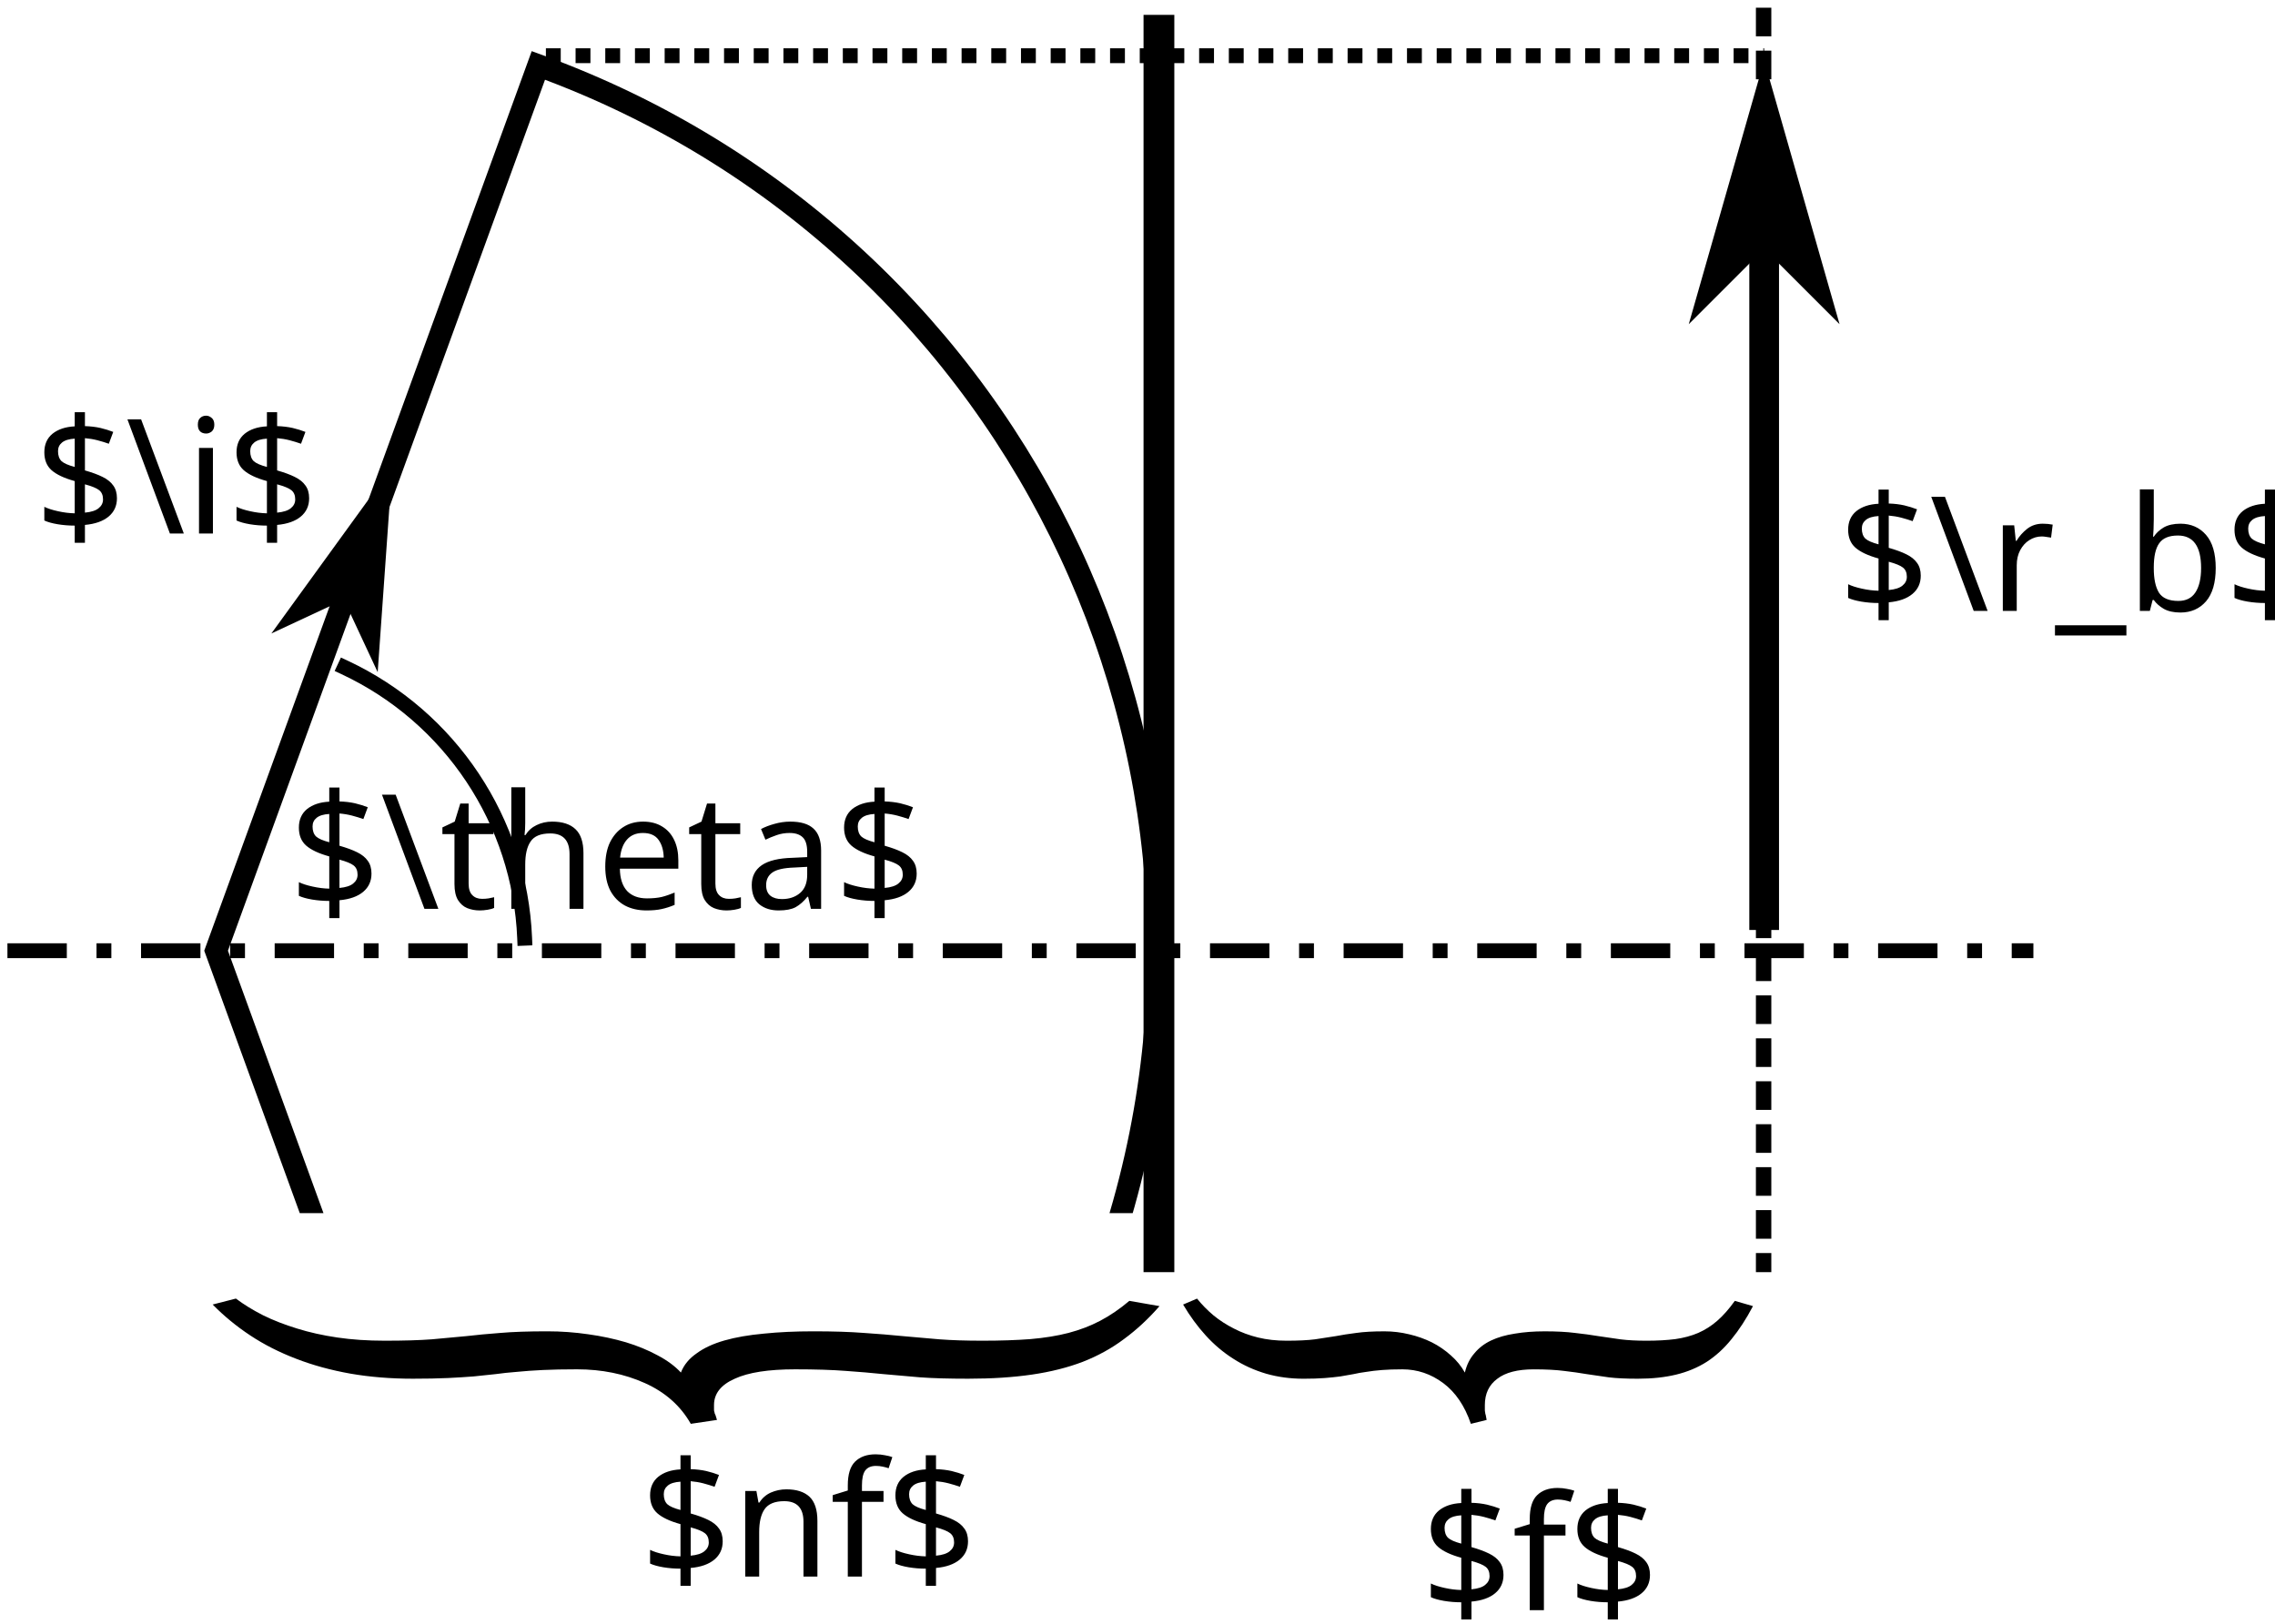
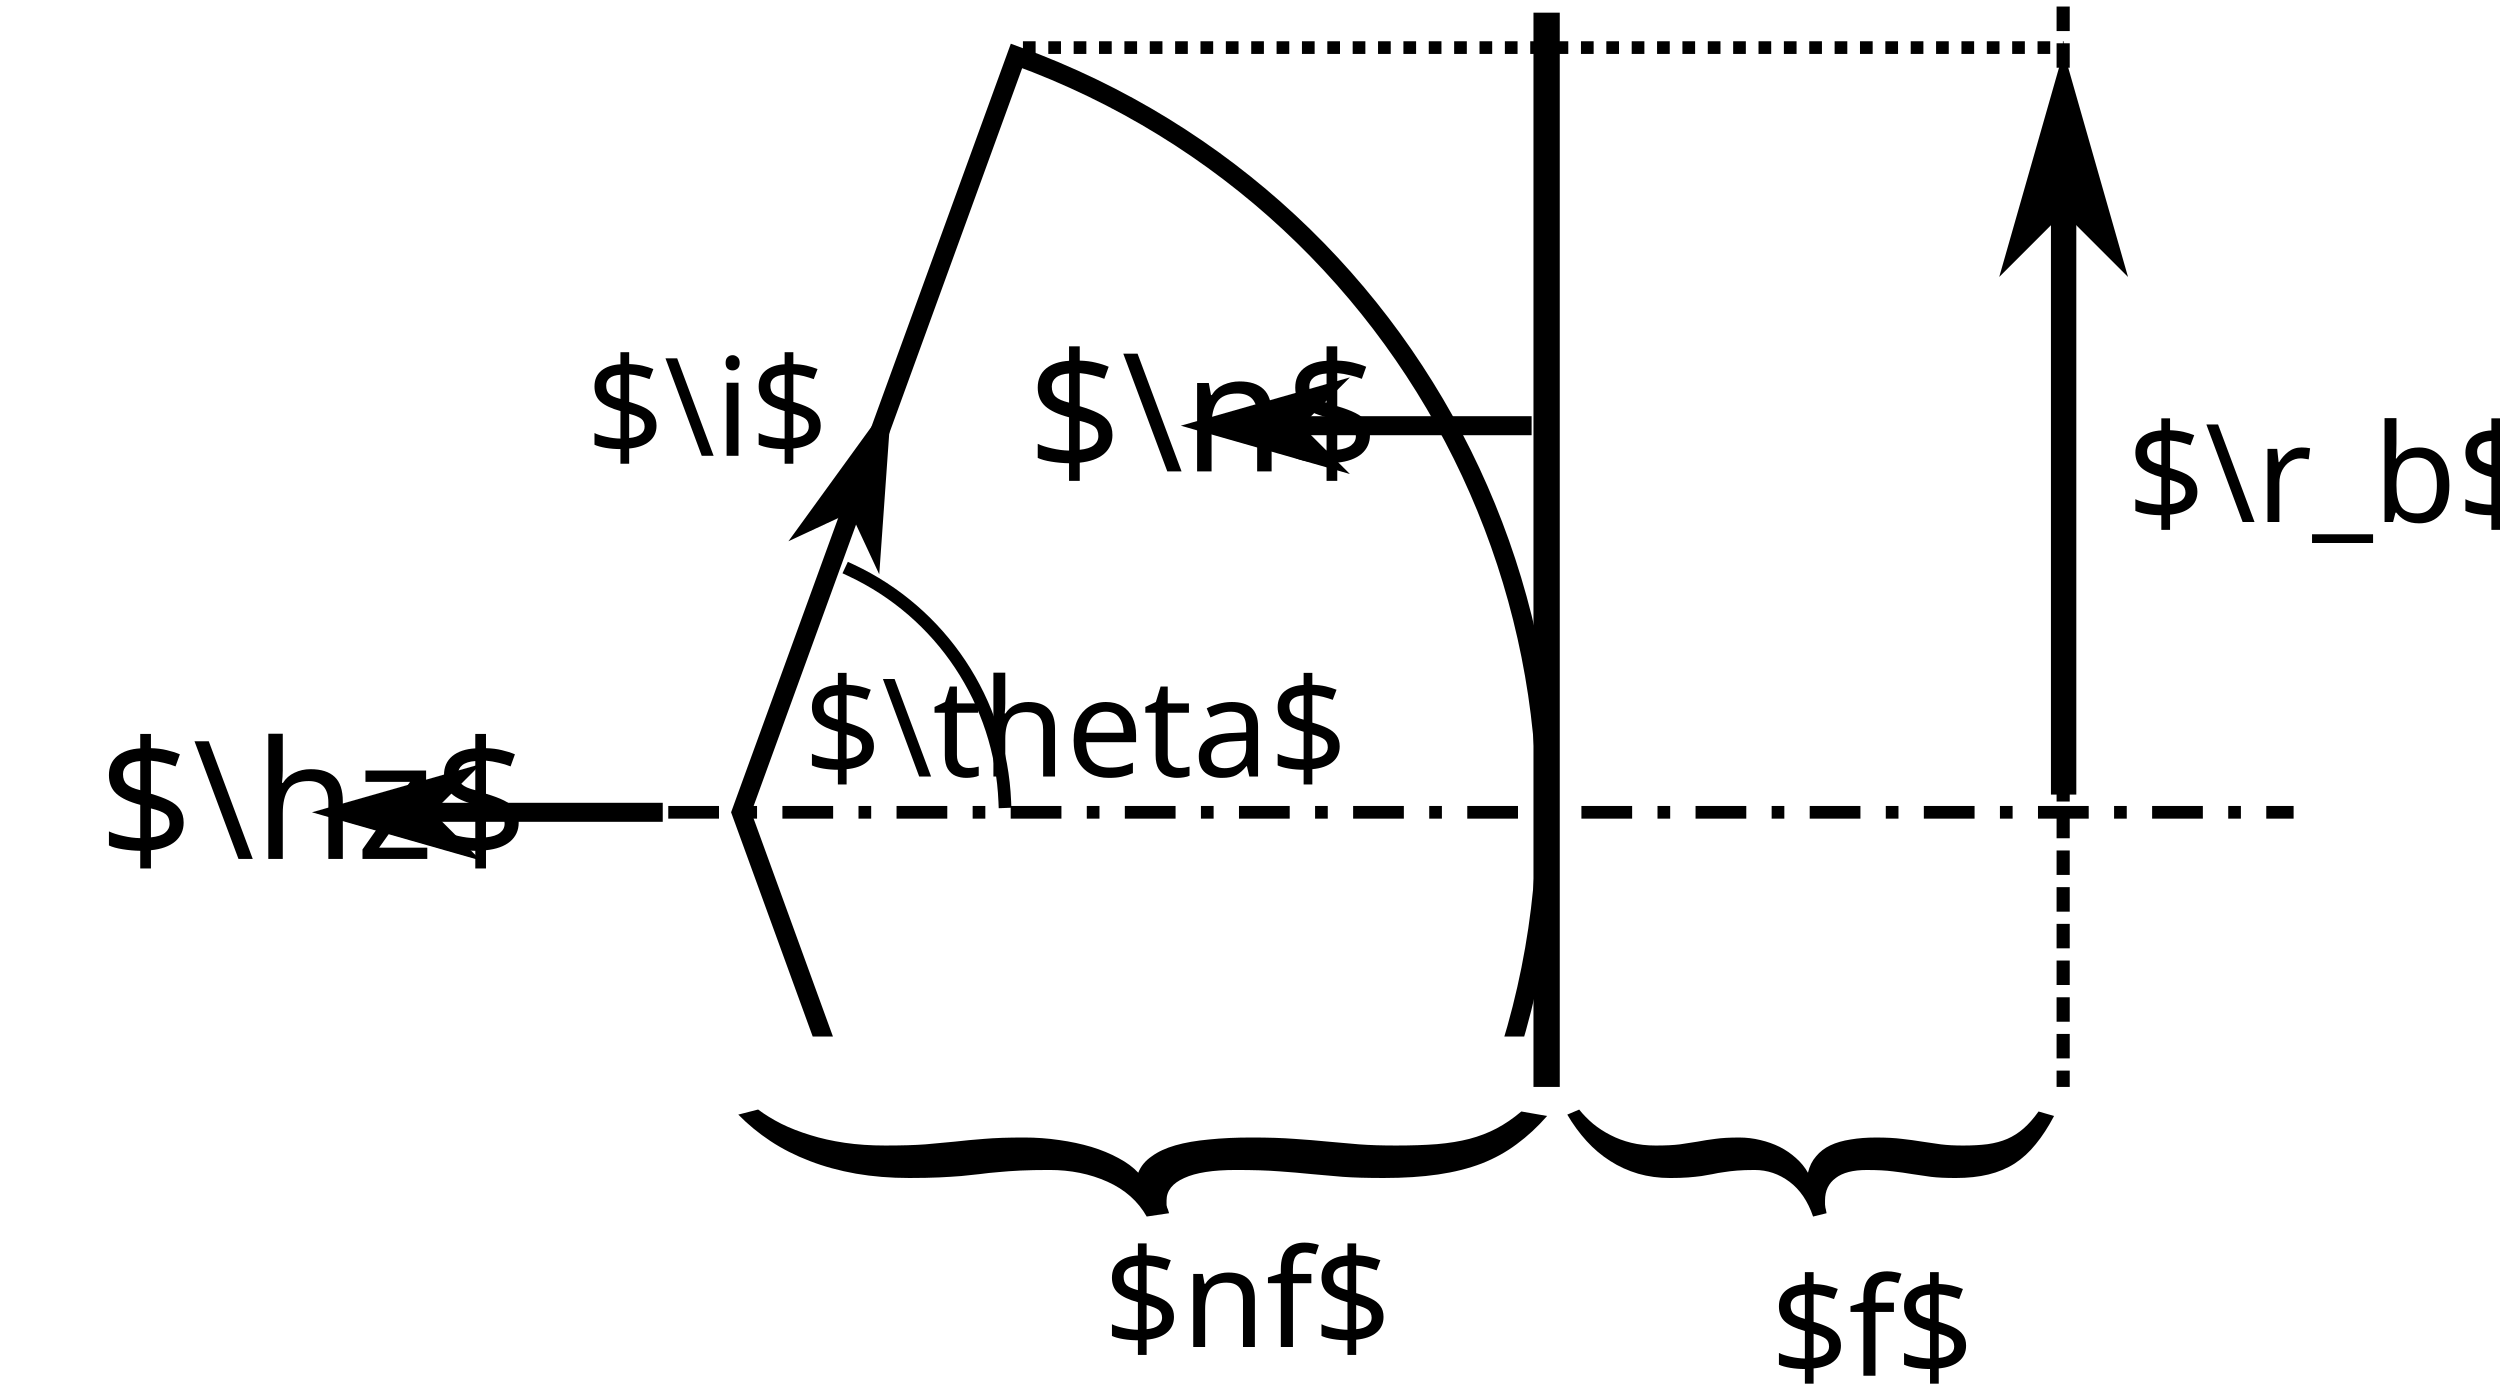
- <svg xmlns="http://www.w3.org/2000/svg" width="153.233" height="109.392" id="svg2" version="1.1">
+ <svg xmlns="http://www.w3.org/2000/svg" width="197.121" height="109.392" id="svg2" version="1.1">
  <defs id="defs4">
    <marker orient="auto" refY="0" refX="0" id="Arrow1Mend" style="overflow:visible">
      <path id="path3776" d="M 0,0 5,-5 -12.5,0 5,5 0,0 z" style="fill-rule:evenodd;stroke:#000000;stroke-width:1pt;marker-start:none" transform="matrix(-0.4,0,0,-0.4,-4,0)" />
    </marker>
    <clipPath clipPathUnits="userSpaceOnUse" id="clipPath4428">
      <rect style="fill:none;stroke:#000000;stroke-width:0.3;stroke-miterlimit:4;stroke-opacity:1;stroke-dasharray:none;stroke-dashoffset:0" id="rect4430" width="159.352" height="53.538" x="27.527" y="881.394" />
    </clipPath>
    <clipPath clipPathUnits="userSpaceOnUse" id="clipPath4432">
      <rect style="fill:none;stroke:#000000;stroke-width:0.3;stroke-miterlimit:4;stroke-opacity:1;stroke-dasharray:none;stroke-dashoffset:0" id="rect4434" width="159.352" height="53.538" x="62.882" y="6.197" />
    </clipPath>
    <clipPath clipPathUnits="userSpaceOnUse" id="clipPath4428-4">
      <rect style="fill:none;stroke:#000000;stroke-width:0.3;stroke-miterlimit:4;stroke-opacity:1;stroke-dasharray:none;stroke-dashoffset:0" id="rect4430-7" width="159.352" height="53.538" x="27.527" y="881.394" />
    </clipPath>
+     <marker orient="auto" refY="0" refX="0" id="Arrow1Mend-2" style="overflow:visible">
+       <path id="path3776-0" d="M 0,0 5,-5 -12.5,0 5,5 0,0 z" style="fill-rule:evenodd;stroke:#000000;stroke-width:1pt;marker-start:none" transform="matrix(-0.4,0,0,-0.4,-4,0)" />
+     </marker>
+     <marker orient="auto" refY="0" refX="0" id="Arrow1Mend-5" style="overflow:visible">
+       <path id="path3776-6" d="M 0,0 5,-5 -12.5,0 5,5 0,0 z" style="fill-rule:evenodd;stroke:#000000;stroke-width:1pt;marker-start:none" transform="matrix(-0.4,0,0,-0.4,-4,0)" />
+     </marker>
  </defs>
-   <g id="layer1" transform="translate(-38.27154,-891.3631)">
-     <path style="fill:none;stroke:#000000;stroke-width:1;stroke-linecap:butt;stroke-linejoin:miter;stroke-miterlimit:4;stroke-opacity:1;stroke-dasharray:4, 2, 1, 2;stroke-dashoffset:0" d="m 38.772,955.412 136.459,0" id="path2987" />
+   <g id="layer1" transform="translate(5.616585,-891.3631)">
+     <path style="fill:none;stroke:#000000;stroke-width:1;stroke-linecap:butt;stroke-linejoin:miter;stroke-miterlimit:4;stroke-opacity:1;stroke-dasharray:4, 2, 1, 2;stroke-dashoffset:0" d="m 47.075,955.412 128.156,0" id="path2987" />
    <path transform="matrix(1.795185,0,0,1.795185,-143.9296,865.8571)" style="fill:none;stroke:#000000;stroke-width:0.836;stroke-opacity:1;marker-end:url(#Arrow1Mend)" d="m 115.648,33.275 6.046,-16.612 c 18.349,6.678 27.809,26.967 21.131,45.315 -3.574,9.821 -11.31,17.557 -21.131,21.131 l -12.092,-33.223 6.046,-16.612" id="path2991" clip-path="url(#clipPath4432)" />
    <path style="fill:none;stroke:#000000;stroke-width:1.155;stroke-linecap:butt;stroke-linejoin:miter;stroke-opacity:1" d="m 109.622,884.192 0,80.307" id="path3761" clip-path="url(#clipPath4428)" transform="matrix(1.795185,0,0,1.669399,-80.46021,-583.7061)" />
    <text xml:space="preserve" style="font-size:22px;font-style:normal;font-variant:normal;font-weight:normal;font-stretch:normal;line-height:125%;letter-spacing:0px;word-spacing:0px;fill:#000000;fill-opacity:1;stroke:none;font-family:Gentium;-inkscape-font-specification:Gentium" x="60.862" y="97.363" id="text4406" transform="translate(0,875.1968)">
      <tspan id="tspan4408" x="60.862" y="97.363" />
    </text>
    <text xml:space="preserve" style="font-size:28px;font-style:normal;font-variant:normal;font-weight:normal;font-stretch:normal;line-height:125%;letter-spacing:0px;word-spacing:0px;fill:#000000;fill-opacity:1;stroke:none;font-family:Gentium;-inkscape-font-specification:Gentium" x="63.64" y="78.928" id="text4410" transform="translate(0,875.1968)">
      <tspan id="tspan4412" x="63.64" y="78.928" />
    </text>
    <g transform="matrix(0,-0.6806076,1.469275,0,0,0.1285037)" style="font-size:46.42px;font-style:normal;font-variant:normal;font-weight:normal;font-stretch:normal;line-height:125%;letter-spacing:0px;word-spacing:0px;fill:#000000;fill-opacity:1;stroke:none;font-family:Gentium;-inkscape-font-specification:Gentium" id="text4414">
      <path d="m -1438.007,36.862 c -0.589,0.363 -1.141,0.778 -1.655,1.247 -0.499,0.468 -0.937,0.99 -1.315,1.564 -0.378,0.559 -0.672,1.171 -0.884,1.836 -0.212,0.665 -0.317,1.39 -0.317,2.176 -10e-5,0.876 0.045,1.594 0.136,2.153 0.106,0.559 0.211,1.088 0.317,1.587 0.121,0.484 0.227,1.005 0.317,1.564 0.106,0.559 0.159,1.277 0.159,2.153 0,0.635 -0.098,1.262 -0.295,1.881 -0.181,0.604 -0.446,1.179 -0.793,1.723 -0.348,0.529 -0.778,1.012 -1.292,1.451 -0.499,0.438 -1.065,0.793 -1.7,1.065 0.755,0.136 1.39,0.378 1.904,0.725 0.529,0.332 0.952,0.756 1.269,1.269 0.317,0.514 0.544,1.118 0.68,1.813 0.151,0.68 0.227,1.436 0.227,2.267 0,0.907 -0.053,1.677 -0.159,2.312 -0.091,0.635 -0.196,1.232 -0.317,1.791 -0.106,0.559 -0.212,1.118 -0.317,1.677 -0.091,0.559 -0.136,1.216 -0.136,1.972 -10e-5,0.831 0.053,1.564 0.159,2.199 0.121,0.65 0.325,1.232 0.612,1.745 0.302,0.529 0.703,1.012 1.201,1.451 0.514,0.453 1.171,0.899 1.972,1.337 l -0.521,1.383 c -1.269,-0.514 -2.357,-1.058 -3.264,-1.632 -0.907,-0.559 -1.655,-1.186 -2.244,-1.881 -0.574,-0.695 -0.997,-1.473 -1.269,-2.335 -0.272,-0.861 -0.408,-1.836 -0.408,-2.924 0,-0.892 0.045,-1.624 0.136,-2.199 0.106,-0.589 0.211,-1.148 0.317,-1.677 0.121,-0.544 0.227,-1.118 0.317,-1.723 0.106,-0.62 0.159,-1.398 0.159,-2.335 0,-1.224 -0.31,-2.146 -0.929,-2.765 -0.605,-0.635 -1.473,-0.952 -2.607,-0.952 -0.212,1.4e-5 -0.37,1.4e-5 -0.476,0 -0.091,1.4e-5 -0.174,0.008 -0.249,0.023 -0.075,1.3e-5 -0.166,0.015 -0.272,0.045 -0.091,0.015 -0.249,0.038 -0.476,0.068 l -0.385,-1.201 c 1.783,-0.468 3.128,-1.171 4.035,-2.108 0.907,-0.937 1.36,-1.972 1.36,-3.105 0,-0.604 -0.023,-1.126 -0.068,-1.564 -0.045,-0.438 -0.106,-0.831 -0.181,-1.179 -0.061,-0.363 -0.136,-0.695 -0.227,-0.997 -0.076,-0.317 -0.151,-0.65 -0.227,-0.997 -0.06,-0.348 -0.113,-0.74 -0.159,-1.179 -0.045,-0.453 -0.068,-0.99 -0.068,-1.609 0,-1.012 0.166,-1.964 0.499,-2.856 0.348,-0.907 0.839,-1.738 1.473,-2.493 0.635,-0.771 1.405,-1.473 2.312,-2.108 0.907,-0.635 1.927,-1.209 3.06,-1.723 l 0.589,1.065 0,0" id="path5163" />
    </g>
    <text xml:space="preserve" style="font-size:10.771px;font-style:normal;font-variant:normal;font-weight:normal;font-stretch:normal;line-height:125%;letter-spacing:0px;word-spacing:0px;fill:#000000;fill-opacity:1;stroke:none;font-family:Gentium;-inkscape-font-specification:Gentium" x="81.387" y="997.574" id="text4436">
      <tspan id="tspan4438" x="81.387" y="997.574">$nf$</tspan>
    </text>
    <path transform="matrix(1.795185,0,0,1.669399,-39.73138,-583.7061)" style="fill:none;stroke:#000000;stroke-width:0.578;stroke-linecap:square;stroke-linejoin:miter;stroke-miterlimit:4;stroke-opacity:1;stroke-dasharray:0.578, 1.155;stroke-dashoffset:0" d="m 109.622,884.192 0,80.307" id="path3761-8" clip-path="url(#clipPath4428-4)" />
    <g transform="matrix(0,-0.8772607,1.139912,0,0,0)" style="font-size:36.014px;font-style:normal;font-variant:normal;font-weight:normal;font-stretch:normal;line-height:125%;letter-spacing:0px;word-spacing:0px;fill:#000000;fill-opacity:1;stroke:none;font-family:Gentium;-inkscape-font-specification:Gentium" id="text4414-4">
      <path d="m -1115.8,104.304 c -0.457,0.281 -0.885,0.604 -1.284,0.967 -0.387,0.363 -0.727,0.768 -1.02,1.213 -0.293,0.434 -0.522,0.909 -0.686,1.424 -0.164,0.516 -0.246,1.079 -0.246,1.688 0,0.68 0.035,1.237 0.105,1.671 0.082,0.434 0.164,0.844 0.246,1.231 0.094,0.375 0.176,0.78 0.246,1.213 0.082,0.434 0.123,0.991 0.123,1.671 0,0.492 -0.076,0.979 -0.229,1.46 -0.141,0.469 -0.346,0.914 -0.616,1.336 -0.27,0.41 -0.604,0.785 -1.002,1.125 -0.387,0.34 -0.827,0.615 -1.319,0.827 0.586,0.106 1.079,0.293 1.477,0.563 0.41,0.258 0.739,0.586 0.985,0.985 0.246,0.399 0.422,0.868 0.528,1.407 0.117,0.528 0.176,1.114 0.176,1.759 0,0.703 -0.041,1.301 -0.123,1.794 -0.07,0.492 -0.152,0.955 -0.246,1.389 -0.082,0.434 -0.164,0.868 -0.246,1.301 -0.07,0.434 -0.105,0.944 -0.105,1.53 0,0.645 0.041,1.213 0.123,1.706 0.094,0.504 0.252,0.955 0.475,1.354 0.234,0.41 0.545,0.785 0.932,1.125 0.399,0.352 0.909,0.698 1.53,1.038 l -0.404,1.073 c -0.985,-0.399 -1.829,-0.821 -2.532,-1.266 -0.703,-0.434 -1.284,-0.92 -1.741,-1.46 -0.446,-0.539 -0.774,-1.143 -0.985,-1.811 -0.211,-0.668 -0.317,-1.424 -0.317,-2.268 0,-0.692 0.035,-1.26 0.105,-1.706 0.082,-0.457 0.164,-0.891 0.246,-1.301 0.094,-0.422 0.176,-0.868 0.246,-1.336 0.082,-0.481 0.123,-1.084 0.123,-1.811 0,-0.95 -0.24,-1.665 -0.721,-2.145 -0.469,-0.492 -1.143,-0.739 -2.022,-0.739 -0.164,1e-5 -0.287,1e-5 -0.369,0 -0.07,1e-5 -0.135,0.006 -0.193,0.018 -0.059,1e-5 -0.129,0.012 -0.211,0.035 -0.07,0.012 -0.193,0.029 -0.369,0.053 l -0.299,-0.932 c 1.383,-0.363 2.427,-0.909 3.13,-1.635 0.703,-0.727 1.055,-1.53 1.055,-2.409 0,-0.469 -0.018,-0.873 -0.053,-1.213 -0.035,-0.34 -0.082,-0.645 -0.141,-0.914 -0.047,-0.281 -0.105,-0.539 -0.176,-0.774 -0.059,-0.246 -0.117,-0.504 -0.176,-0.774 -0.047,-0.27 -0.088,-0.574 -0.123,-0.914 -0.035,-0.352 -0.053,-0.768 -0.053,-1.249 0,-0.785 0.129,-1.524 0.387,-2.216 0.27,-0.703 0.651,-1.348 1.143,-1.934 0.492,-0.598 1.09,-1.143 1.794,-1.635 0.703,-0.492 1.495,-0.938 2.374,-1.336 l 0.457,0.827 0,0" id="path5166" />
    </g>
    <text xml:space="preserve" style="font-size:10.771px;font-style:normal;font-variant:normal;font-weight:normal;font-stretch:normal;line-height:125%;letter-spacing:0px;word-spacing:0px;fill:#000000;fill-opacity:1;stroke:none;font-family:Gentium;-inkscape-font-specification:Gentium" x="133.976" y="999.84" id="text4487">
      <tspan id="tspan4489" x="133.976" y="999.84">$f$</tspan>
    </text>
    <path style="fill:none;stroke:#000000;stroke-width:1;stroke-linecap:butt;stroke-linejoin:miter;stroke-miterlimit:4;stroke-opacity:1;stroke-dasharray:1, 1;stroke-dashoffset:0" d="m 75.04,895.116 82.057,0" id="path4491" />
    <path style="fill:none;stroke:#000000;stroke-width:2;stroke-linecap:butt;stroke-linejoin:miter;stroke-miterlimit:4;stroke-opacity:1;stroke-dasharray:none;marker-start:none;marker-end:url(#Arrow1Mend)" d="m 157.097,954.015 0,-54.645" id="path4493" />
    <text xml:space="preserve" style="font-size:10.771px;font-style:normal;font-variant:normal;font-weight:normal;font-stretch:normal;line-height:125%;letter-spacing:0px;word-spacing:0px;fill:#000000;fill-opacity:1;stroke:none;font-family:Gentium;-inkscape-font-specification:Gentium" x="40.585" y="927.304" id="text4859">
      <tspan id="tspan4861" x="40.585" y="927.304">$\i$</tspan>
    </text>
    <text xml:space="preserve" style="font-size:10.771px;font-style:normal;font-variant:normal;font-weight:normal;font-stretch:normal;line-height:125%;letter-spacing:0px;word-spacing:0px;fill:#000000;fill-opacity:1;stroke:none;font-family:Gentium;-inkscape-font-specification:Gentium" x="162.083" y="932.518" id="text4863">
      <tspan id="tspan4865" x="162.083" y="932.518">$\r_b$</tspan>
    </text>
    <text xml:space="preserve" style="font-size:6px;font-style:normal;font-variant:normal;font-weight:normal;font-stretch:normal;line-height:125%;letter-spacing:0px;word-spacing:0px;fill:#000000;fill-opacity:1;stroke:none;font-family:Gentium;-inkscape-font-specification:Gentium" x="77.15" y="46.603" id="text4869" transform="translate(0,875.1968)">
      <tspan id="tspan4871" x="77.15" y="46.603" />
    </text>
    <text xml:space="preserve" style="font-size:10.771px;font-style:normal;font-variant:normal;font-weight:normal;font-stretch:normal;line-height:125%;letter-spacing:0px;word-spacing:0px;fill:#000000;fill-opacity:1;stroke:none;font-family:Gentium;-inkscape-font-specification:Gentium" x="57.732" y="952.588" id="text4877">
      <tspan id="tspan4879" x="57.732" y="952.588">$\theta$</tspan>
    </text>
-     <path style="fill:none;stroke:#000000;stroke-width:1;stroke-linecap:square;stroke-opacity:1" id="path3793" d="M 23.205,44.962 A 21.087,21.087 0 0 1 35.338,63.208" transform="translate(38.27154,891.3631)" />
+     <path style="fill:none;stroke:#000000;stroke-width:1;stroke-linecap:square;stroke-opacity:1" id="path3793" d="m 23.205,44.962 c 7.135,3.338 11.814,10.375 12.133,18.246" transform="translate(38.27154,891.3631)" />
+     <path style="fill:none;stroke:#000000;stroke-width:1.5;stroke-linecap:butt;stroke-linejoin:miter;stroke-miterlimit:4;stroke-opacity:1;stroke-dasharray:none;marker-start:none;marker-end:url(#Arrow1Mend)" d="m 115.149,924.929 -24.704,0" id="path4493-1" />
+     <path style="fill:none;stroke:#000000;stroke-width:1.5;stroke-linecap:butt;stroke-linejoin:miter;stroke-miterlimit:4;stroke-opacity:1;stroke-dasharray:none;marker-start:none;marker-end:url(#Arrow1Mend)" d="m 46.64,955.412 -24.704,0" id="path4493-1-4" />
+     <text xml:space="preserve" style="font-size:13px;font-style:normal;font-variant:normal;font-weight:normal;font-stretch:normal;line-height:125%;letter-spacing:0px;word-spacing:0px;fill:#000000;fill-opacity:1;stroke:none;font-family:Gentium;-inkscape-font-specification:Gentium" x="2.159" y="959.087" id="text3084">
+       <tspan id="tspan3086" x="2.159" y="959.087">$\hz$</tspan>
+     </text>
+     <text xml:space="preserve" style="font-size:13px;font-style:normal;font-variant:normal;font-weight:normal;font-stretch:normal;line-height:125%;letter-spacing:0px;word-spacing:0px;fill:#000000;fill-opacity:1;stroke:none;font-family:Gentium;-inkscape-font-specification:Gentium" x="75.395" y="928.53" id="text3088">
+       <tspan x="75.395" y="928.53" id="tspan3092">$\n$</tspan>
+     </text>
  </g>
</svg>
